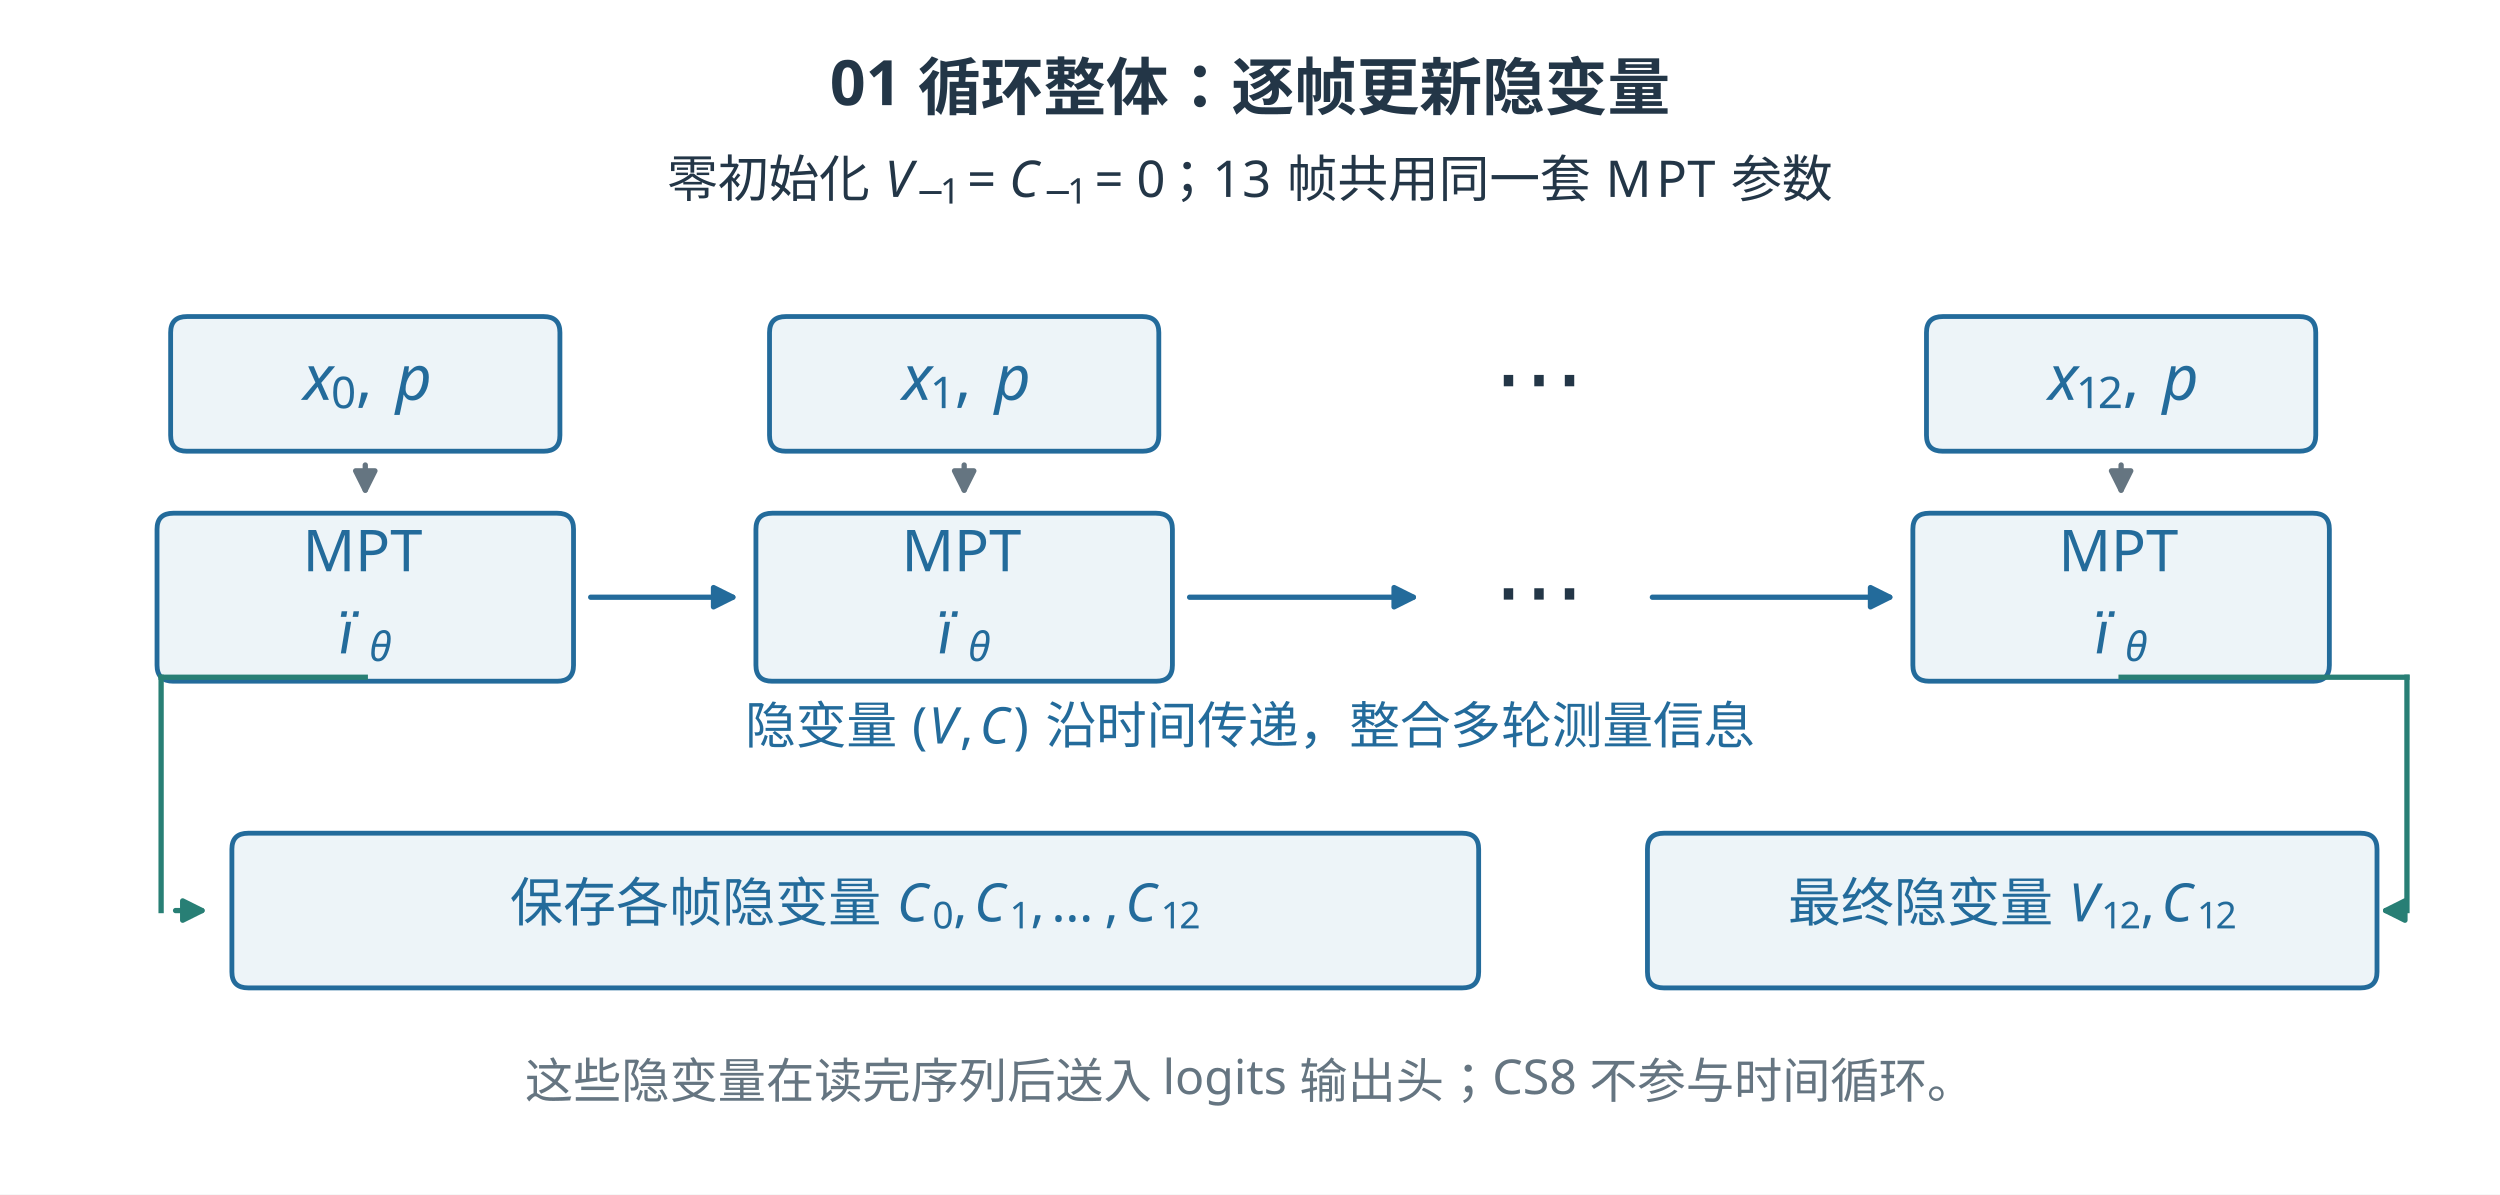
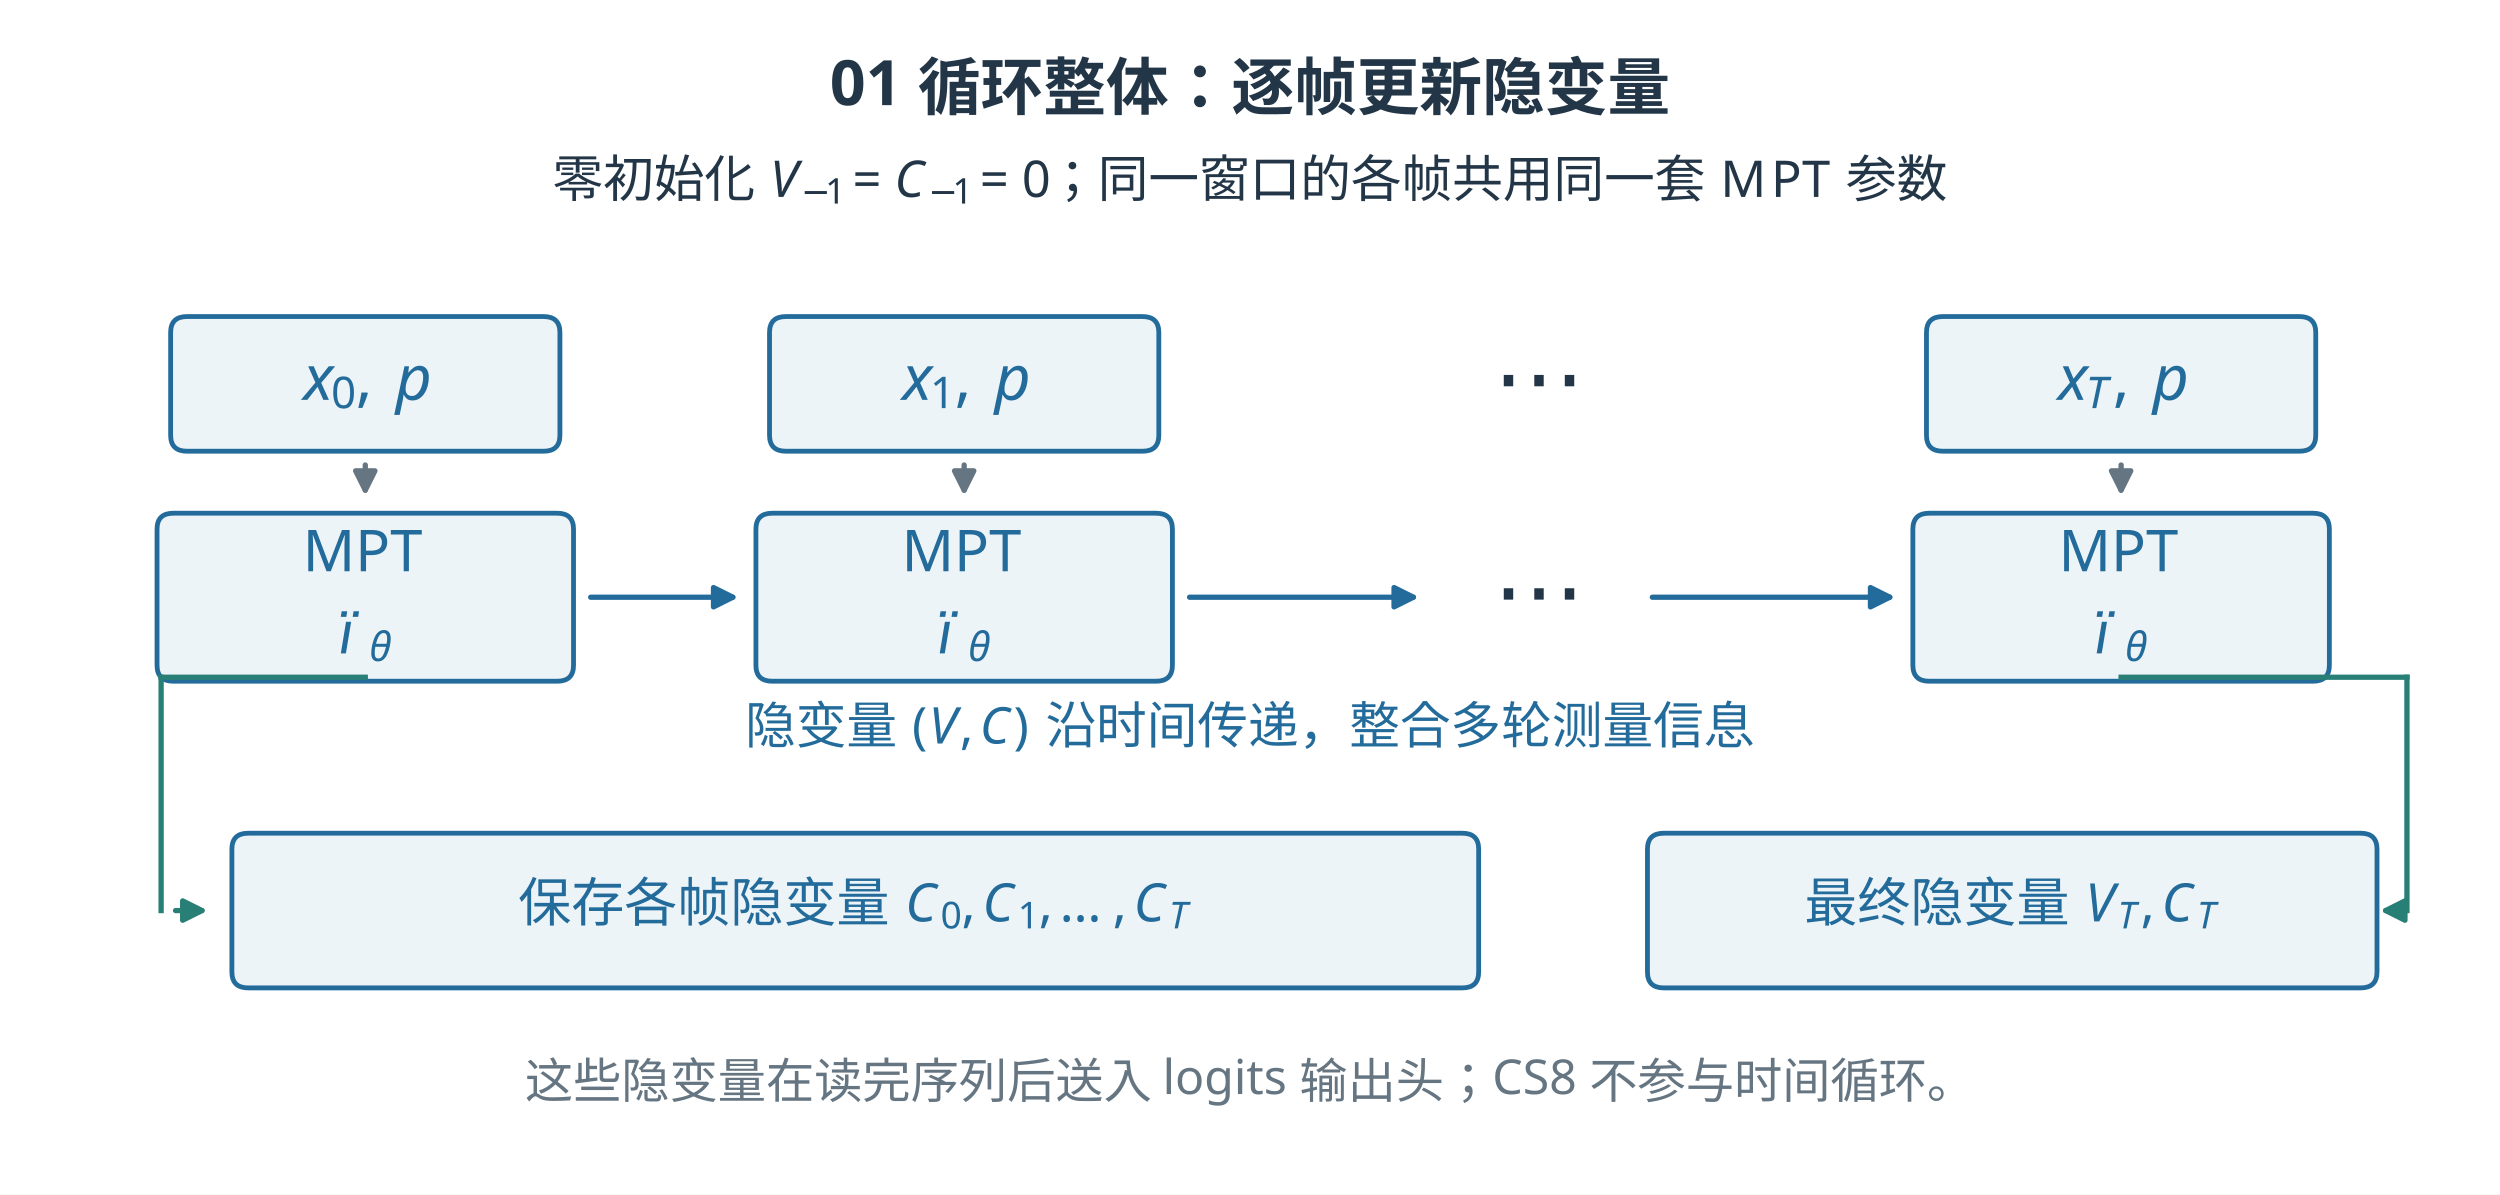
<svg xmlns="http://www.w3.org/2000/svg" width="518.4pt" height="247.68pt" viewBox="0 0 518.4 247.68" version="1.1">
  <defs>
    <style type="text/css">*{stroke-linejoin: round; stroke-linecap: butt}</style>
  </defs>
  <g id="figure_1">
    <g id="patch_1">
      <path d="M 0 247.68 L 518.4 247.68 L 518.4 0 L 0 0 z " style="fill: #ffffff" />
    </g>
    <g id="axes_1">
      <g id="patch_2">
-         <path d="M 38.771 93.565 L 112.717 93.565 Q 116.104 93.565 116.104 90.248 L 116.104 68.959 Q 116.104 65.641 112.717 65.641 L 38.771 65.641 Q 35.384 65.641 35.384 68.959 L 35.384 90.248 Q 35.384 93.565 38.771 93.565 z " clip-path="url(#p10009bfbcf)" style="fill: #edf4f8; stroke: #236b9b; stroke-linejoin: miter" />
+         <path d="M 38.771 93.565 L 112.717 93.565 Q 116.104 93.565 116.104 90.248 L 116.104 68.959 Q 116.104 65.641 112.717 65.641 L 38.771 65.641 Q 35.384 65.641 35.384 68.959 L 35.384 90.248 Q 35.384 93.565 38.771 93.565 z " clip-path="url(#p506cefe2a1)" style="fill: #edf4f8; stroke: #236b9b; stroke-linejoin: miter" />
      </g>
      <g id="patch_3">
-         <path d="M 75.744 96.425 Q 75.744 99.646 75.744 101.637 " clip-path="url(#p10009bfbcf)" style="fill: none; stroke: #657581; stroke-width: 1.1; stroke-linecap: round" />
-         <path d="M 77.744 97.637 L 75.744 101.637 L 73.744 97.637 z " clip-path="url(#p10009bfbcf)" style="fill: #657581; stroke: #657581; stroke-width: 1.1; stroke-linecap: round" />
+         <path d="M 75.744 96.425 Q 75.744 99.646 75.744 101.637 " clip-path="url(#p506cefe2a1)" style="fill: none; stroke: #657581; stroke-width: 1.1; stroke-linecap: round" />
+         <path d="M 77.744 97.637 L 75.744 101.637 L 73.744 97.637 z " clip-path="url(#p506cefe2a1)" style="fill: #657581; stroke: #657581; stroke-width: 1.1; stroke-linecap: round" />
      </g>
      <g id="patch_4">
-         <path d="M 35.948 141.258 L 115.54 141.258 Q 118.927 141.258 118.927 137.94 L 118.927 109.74 Q 118.927 106.422 115.54 106.422 L 35.948 106.422 Q 32.561 106.422 32.561 109.74 L 32.561 137.94 Q 32.561 141.258 35.948 141.258 z " clip-path="url(#p10009bfbcf)" style="fill: #edf4f8; stroke: #236b9b; stroke-linejoin: miter" />
+         <path d="M 35.948 141.258 L 115.54 141.258 Q 118.927 141.258 118.927 137.94 L 118.927 109.74 Q 118.927 106.422 115.54 106.422 L 35.948 106.422 Q 32.561 106.422 32.561 109.74 L 32.561 137.94 Q 32.561 141.258 35.948 141.258 z " clip-path="url(#p506cefe2a1)" style="fill: #edf4f8; stroke: #236b9b; stroke-linejoin: miter" />
      </g>
      <g id="patch_5">
-         <path d="M 162.956 93.565 L 236.903 93.565 Q 240.29 93.565 240.29 90.248 L 240.29 68.959 Q 240.29 65.641 236.903 65.641 L 162.956 65.641 Q 159.569 65.641 159.569 68.959 L 159.569 90.248 Q 159.569 93.565 162.956 93.565 z " clip-path="url(#p10009bfbcf)" style="fill: #edf4f8; stroke: #236b9b; stroke-linejoin: miter" />
+         <path d="M 162.956 93.565 L 236.903 93.565 Q 240.29 93.565 240.29 90.248 L 240.29 68.959 Q 240.29 65.641 236.903 65.641 L 162.956 65.641 Q 159.569 65.641 159.569 68.959 L 159.569 90.248 Q 159.569 93.565 162.956 93.565 z " clip-path="url(#p506cefe2a1)" style="fill: #edf4f8; stroke: #236b9b; stroke-linejoin: miter" />
      </g>
      <g id="patch_6">
-         <path d="M 199.93 96.425 Q 199.93 99.646 199.93 101.637 " clip-path="url(#p10009bfbcf)" style="fill: none; stroke: #657581; stroke-width: 1.1; stroke-linecap: round" />
-         <path d="M 201.93 97.637 L 199.93 101.637 L 197.93 97.637 z " clip-path="url(#p10009bfbcf)" style="fill: #657581; stroke: #657581; stroke-width: 1.1; stroke-linecap: round" />
+         <path d="M 199.93 96.425 Q 199.93 99.646 199.93 101.637 " clip-path="url(#p506cefe2a1)" style="fill: none; stroke: #657581; stroke-width: 1.1; stroke-linecap: round" />
+         <path d="M 201.93 97.637 L 199.93 101.637 L 197.93 97.637 z " clip-path="url(#p506cefe2a1)" style="fill: #657581; stroke: #657581; stroke-width: 1.1; stroke-linecap: round" />
      </g>
      <g id="patch_7">
-         <path d="M 160.134 141.258 L 239.725 141.258 Q 243.112 141.258 243.112 137.94 L 243.112 109.74 Q 243.112 106.422 239.725 106.422 L 160.134 106.422 Q 156.747 106.422 156.747 109.74 L 156.747 137.94 Q 156.747 141.258 160.134 141.258 z " clip-path="url(#p10009bfbcf)" style="fill: #edf4f8; stroke: #236b9b; stroke-linejoin: miter" />
+         <path d="M 160.134 141.258 L 239.725 141.258 Q 243.112 141.258 243.112 137.94 L 243.112 109.74 Q 243.112 106.422 239.725 106.422 L 160.134 106.422 Q 156.747 106.422 156.747 109.74 L 156.747 137.94 Q 156.747 141.258 160.134 141.258 z " clip-path="url(#p506cefe2a1)" style="fill: #edf4f8; stroke: #236b9b; stroke-linejoin: miter" />
      </g>
      <g id="patch_8">
-         <path d="M 402.86 93.565 L 476.807 93.565 Q 480.194 93.565 480.194 90.248 L 480.194 68.959 Q 480.194 65.641 476.807 65.641 L 402.86 65.641 Q 399.473 65.641 399.473 68.959 L 399.473 90.248 Q 399.473 93.565 402.86 93.565 z " clip-path="url(#p10009bfbcf)" style="fill: #edf4f8; stroke: #236b9b; stroke-linejoin: miter" />
+         <path d="M 402.86 93.565 L 476.807 93.565 Q 480.194 93.565 480.194 90.248 L 480.194 68.959 Q 480.194 65.641 476.807 65.641 L 402.86 65.641 Q 399.473 65.641 399.473 68.959 L 399.473 90.248 Q 399.473 93.565 402.86 93.565 z " clip-path="url(#p506cefe2a1)" style="fill: #edf4f8; stroke: #236b9b; stroke-linejoin: miter" />
      </g>
      <g id="patch_9">
-         <path d="M 439.834 96.425 Q 439.834 99.646 439.834 101.637 " clip-path="url(#p10009bfbcf)" style="fill: none; stroke: #657581; stroke-width: 1.1; stroke-linecap: round" />
-         <path d="M 441.834 97.637 L 439.834 101.637 L 437.834 97.637 z " clip-path="url(#p10009bfbcf)" style="fill: #657581; stroke: #657581; stroke-width: 1.1; stroke-linecap: round" />
+         <path d="M 439.834 96.425 Q 439.834 99.646 439.834 101.637 " clip-path="url(#p506cefe2a1)" style="fill: none; stroke: #657581; stroke-width: 1.1; stroke-linecap: round" />
+         <path d="M 441.834 97.637 L 439.834 101.637 L 437.834 97.637 z " clip-path="url(#p506cefe2a1)" style="fill: #657581; stroke: #657581; stroke-width: 1.1; stroke-linecap: round" />
      </g>
      <g id="patch_10">
-         <path d="M 400.038 141.258 L 479.629 141.258 Q 483.016 141.258 483.016 137.94 L 483.016 109.74 Q 483.016 106.422 479.629 106.422 L 400.038 106.422 Q 396.651 106.422 396.651 109.74 L 396.651 137.94 Q 396.651 141.258 400.038 141.258 z " clip-path="url(#p10009bfbcf)" style="fill: #edf4f8; stroke: #236b9b; stroke-linejoin: miter" />
+         <path d="M 400.038 141.258 L 479.629 141.258 Q 483.016 141.258 483.016 137.94 L 483.016 109.74 Q 483.016 106.422 479.629 106.422 L 400.038 106.422 Q 396.651 106.422 396.651 109.74 L 396.651 137.94 Q 396.651 141.258 400.038 141.258 z " clip-path="url(#p506cefe2a1)" style="fill: #edf4f8; stroke: #236b9b; stroke-linejoin: miter" />
      </g>
      <g id="patch_11">
-         <path d="M 122.488 123.84 Q 137.836 123.84 151.954 123.84 " clip-path="url(#p10009bfbcf)" style="fill: none; stroke: #236b9b; stroke-width: 1.1; stroke-linecap: round" />
-         <path d="M 147.954 121.84 L 151.954 123.84 L 147.954 125.84 z " clip-path="url(#p10009bfbcf)" style="fill: #236b9b; stroke: #236b9b; stroke-width: 1.1; stroke-linecap: round" />
+         <path d="M 122.488 123.84 Q 137.836 123.84 151.954 123.84 " clip-path="url(#p506cefe2a1)" style="fill: none; stroke: #236b9b; stroke-width: 1.1; stroke-linecap: round" />
+         <path d="M 147.954 121.84 L 151.954 123.84 L 147.954 125.84 z " clip-path="url(#p506cefe2a1)" style="fill: #236b9b; stroke: #236b9b; stroke-width: 1.1; stroke-linecap: round" />
      </g>
      <g id="patch_12">
-         <path d="M 246.678 123.84 Q 270.49 123.84 293.072 123.84 " clip-path="url(#p10009bfbcf)" style="fill: none; stroke: #236b9b; stroke-width: 1.1; stroke-linecap: round" />
-         <path d="M 289.072 121.84 L 293.072 123.84 L 289.072 125.84 z " clip-path="url(#p10009bfbcf)" style="fill: #236b9b; stroke: #236b9b; stroke-width: 1.1; stroke-linecap: round" />
+         <path d="M 246.678 123.84 Q 270.49 123.84 293.072 123.84 " clip-path="url(#p506cefe2a1)" style="fill: none; stroke: #236b9b; stroke-width: 1.1; stroke-linecap: round" />
+         <path d="M 289.072 121.84 L 293.072 123.84 L 289.072 125.84 z " clip-path="url(#p506cefe2a1)" style="fill: #236b9b; stroke: #236b9b; stroke-width: 1.1; stroke-linecap: round" />
      </g>
      <g id="patch_13">
-         <path d="M 342.639 123.84 Q 367.864 123.84 391.859 123.84 " clip-path="url(#p10009bfbcf)" style="fill: none; stroke: #236b9b; stroke-width: 1.1; stroke-linecap: round" />
-         <path d="M 387.859 121.84 L 391.859 123.84 L 387.859 125.84 z " clip-path="url(#p10009bfbcf)" style="fill: #236b9b; stroke: #236b9b; stroke-width: 1.1; stroke-linecap: round" />
+         <path d="M 342.639 123.84 Q 367.864 123.84 391.859 123.84 " clip-path="url(#p506cefe2a1)" style="fill: none; stroke: #236b9b; stroke-width: 1.1; stroke-linecap: round" />
+         <path d="M 387.859 121.84 L 391.859 123.84 L 387.859 125.84 z " clip-path="url(#p506cefe2a1)" style="fill: #236b9b; stroke: #236b9b; stroke-width: 1.1; stroke-linecap: round" />
      </g>
      <g id="patch_14">
-         <path d="M 51.471 204.849 L 303.229 204.849 Q 306.616 204.849 306.616 201.531 L 306.616 176.095 Q 306.616 172.777 303.229 172.777 L 51.471 172.777 Q 48.084 172.777 48.084 176.095 L 48.084 201.531 Q 48.084 204.849 51.471 204.849 z " clip-path="url(#p10009bfbcf)" style="fill: #edf4f8; stroke: #236b9b; stroke-linejoin: miter" />
+         <path d="M 51.471 204.849 L 303.229 204.849 Q 306.616 204.849 306.616 201.531 L 306.616 176.095 Q 306.616 172.777 303.229 172.777 L 51.471 172.777 Q 48.084 172.777 48.084 176.095 L 48.084 201.531 Q 48.084 204.849 51.471 204.849 z " clip-path="url(#p506cefe2a1)" style="fill: #edf4f8; stroke: #236b9b; stroke-linejoin: miter" />
      </g>
      <g id="patch_15">
-         <path d="M 345.001 204.849 L 489.508 204.849 Q 492.895 204.849 492.895 201.531 L 492.895 176.095 Q 492.895 172.777 489.508 172.777 L 345.001 172.777 Q 341.614 172.777 341.614 176.095 L 341.614 201.531 Q 341.614 204.849 345.001 204.849 z " clip-path="url(#p10009bfbcf)" style="fill: #edf4f8; stroke: #236b9b; stroke-linejoin: miter" />
+         <path d="M 345.001 204.849 L 489.508 204.849 Q 492.895 204.849 492.895 201.531 L 492.895 176.095 Q 492.895 172.777 489.508 172.777 L 345.001 172.777 Q 341.614 172.777 341.614 176.095 L 341.614 201.531 Q 341.614 204.849 345.001 204.849 z " clip-path="url(#p506cefe2a1)" style="fill: #edf4f8; stroke: #236b9b; stroke-linejoin: miter" />
      </g>
      <g id="patch_16">
-         <path d="M 36.406 188.813 Q 39.758 188.813 41.88 188.813 " clip-path="url(#p10009bfbcf)" style="fill: none; stroke: #287f75; stroke-width: 1.1; stroke-linecap: round" />
-         <path d="M 37.88 186.813 L 41.88 188.813 L 37.88 190.813 z " clip-path="url(#p10009bfbcf)" style="fill: #287f75; stroke: #287f75; stroke-width: 1.1; stroke-linecap: round" />
+         <path d="M 36.406 188.813 Q 39.758 188.813 41.88 188.813 " clip-path="url(#p506cefe2a1)" style="fill: none; stroke: #287f75; stroke-width: 1.1; stroke-linecap: round" />
+         <path d="M 37.88 186.813 L 41.88 188.813 L 37.88 190.813 z " clip-path="url(#p506cefe2a1)" style="fill: #287f75; stroke: #287f75; stroke-width: 1.1; stroke-linecap: round" />
      </g>
      <g id="patch_17">
-         <path d="M 496.102 188.813 Q 494.781 188.813 494.689 188.813 " clip-path="url(#p10009bfbcf)" style="fill: none; stroke: #287f75; stroke-width: 1.1; stroke-linecap: round" />
-         <path d="M 498.689 190.813 L 494.689 188.813 L 498.689 186.813 z " clip-path="url(#p10009bfbcf)" style="fill: #287f75; stroke: #287f75; stroke-width: 1.1; stroke-linecap: round" />
+         <path d="M 496.102 188.813 Q 494.781 188.813 494.689 188.813 " clip-path="url(#p506cefe2a1)" style="fill: none; stroke: #287f75; stroke-width: 1.1; stroke-linecap: round" />
+         <path d="M 498.689 190.813 L 494.689 188.813 L 498.689 186.813 z " clip-path="url(#p506cefe2a1)" style="fill: #287f75; stroke: #287f75; stroke-width: 1.1; stroke-linecap: round" />
      </g>
      <g id="line2d_1">
-         <path d="M 75.744 140.429 L 33.408 140.429 " clip-path="url(#p10009bfbcf)" style="fill: none; stroke: #287f75; stroke-width: 1.1; stroke-linecap: square" />
+         <path d="M 75.744 140.429 L 33.408 140.429 " clip-path="url(#p506cefe2a1)" style="fill: none; stroke: #287f75; stroke-width: 1.1; stroke-linecap: square" />
      </g>
      <g id="line2d_2">
-         <path d="M 33.408 140.429 L 33.408 188.813 " clip-path="url(#p10009bfbcf)" style="fill: none; stroke: #287f75; stroke-width: 1.1; stroke-linecap: square" />
+         <path d="M 33.408 140.429 L 33.408 188.813 " clip-path="url(#p506cefe2a1)" style="fill: none; stroke: #287f75; stroke-width: 1.1; stroke-linecap: square" />
      </g>
      <g id="line2d_3">
-         <path d="M 439.834 140.429 L 499.104 140.429 " clip-path="url(#p10009bfbcf)" style="fill: none; stroke: #287f75; stroke-width: 1.1; stroke-linecap: square" />
+         <path d="M 439.834 140.429 L 499.104 140.429 " clip-path="url(#p506cefe2a1)" style="fill: none; stroke: #287f75; stroke-width: 1.1; stroke-linecap: square" />
      </g>
      <g id="line2d_4">
-         <path d="M 499.104 140.429 L 499.104 188.813 " clip-path="url(#p10009bfbcf)" style="fill: none; stroke: #287f75; stroke-width: 1.1; stroke-linecap: square" />
+         <path d="M 499.104 140.429 L 499.104 188.813 " clip-path="url(#p506cefe2a1)" style="fill: none; stroke: #287f75; stroke-width: 1.1; stroke-linecap: square" />
      </g>
      <g id="text_1">
        <text style="font-weight: 700; font-size: 13px; font-family: 'Microsoft YaHei'; text-anchor: middle; fill: #233647" x="259.2" y="21.805" transform="rotate(-0 259.2 21.80472)">01  循环整体：逐帧更新隐变量</text>
      </g>
      <g id="text_2">
-         <g style="fill: #233647" transform="translate(138.345 41.0228)">
+         <g style="fill: #233647" transform="translate(114.5625 41.0228)">
          <text>
            <tspan x="0" y="-0.188" style="font-size: 10.5px; font-family: 'Microsoft YaHei'; fill: #233647">零</tspan>
            <tspan x="10.5" y="-0.188" style="font-size: 10.5px; font-family: 'Microsoft YaHei'; fill: #233647">初</tspan>
            <tspan x="21" y="-0.188" style="font-size: 10.5px; font-family: 'Microsoft YaHei'; fill: #233647">始</tspan>
            <tspan x="31.5" y="-0.188" style="font-size: 10.5px; font-family: 'Microsoft YaHei'; fill: #233647">化</tspan>
            <tspan x="42" y="-0.188" style="font-size: 10.5px; font-family: 'Microsoft YaHei'; fill: #233647"> </tspan>
            <tspan x="102.57" y="-0.188" style="font-size: 10.5px; font-family: 'Microsoft YaHei'; fill: #233647">；</tspan>
-             <tspan x="113.07" y="-0.188" style="font-size: 10.5px; font-family: 'Microsoft YaHei'; fill: #233647">1</tspan>
-             <tspan x="119.228" y="-0.188" style="font-size: 10.5px; font-family: 'Microsoft YaHei'; fill: #233647">3</tspan>
-             <tspan x="125.385" y="-0.188" style="font-size: 10.5px; font-family: 'Microsoft YaHei'; fill: #233647"> </tspan>
-             <tspan x="128.492" y="-0.188" style="font-size: 10.5px; font-family: 'Microsoft YaHei'; fill: #233647">帧</tspan>
-             <tspan x="138.992" y="-0.188" style="font-size: 10.5px; font-family: 'Microsoft YaHei'; fill: #233647">共</tspan>
-             <tspan x="149.492" y="-0.188" style="font-size: 10.5px; font-family: 'Microsoft YaHei'; fill: #233647">用</tspan>
-             <tspan x="159.992" y="-0.188" style="font-size: 10.5px; font-family: 'Microsoft YaHei'; fill: #233647">同</tspan>
-             <tspan x="170.492" y="-0.188" style="font-size: 10.5px; font-family: 'Microsoft YaHei'; fill: #233647">一</tspan>
-             <tspan x="180.992" y="-0.188" style="font-size: 10.5px; font-family: 'Microsoft YaHei'; fill: #233647">套</tspan>
-             <tspan x="191.492" y="-0.188" style="font-size: 10.5px; font-family: 'Microsoft YaHei'; fill: #233647"> </tspan>
-             <tspan x="194.599" y="-0.188" style="font-size: 10.5px; font-family: 'Microsoft YaHei'; fill: #233647">M</tspan>
-             <tspan x="205.108" y="-0.188" style="font-size: 10.5px; font-family: 'Microsoft YaHei'; fill: #233647">P</tspan>
-             <tspan x="211.532" y="-0.188" style="font-size: 10.5px; font-family: 'Microsoft YaHei'; fill: #233647">T</tspan>
-             <tspan x="217.551" y="-0.188" style="font-size: 10.5px; font-family: 'Microsoft YaHei'; fill: #233647"> </tspan>
-             <tspan x="220.658" y="-0.188" style="font-size: 10.5px; font-family: 'Microsoft YaHei'; fill: #233647">参</tspan>
-             <tspan x="231.158" y="-0.188" style="font-size: 10.5px; font-family: 'Microsoft YaHei'; fill: #233647">数</tspan>
+             <tspan x="113.07" y="-0.188" style="font-size: 10.5px; font-family: 'Microsoft YaHei'; fill: #233647">同</tspan>
+             <tspan x="123.57" y="-0.188" style="font-size: 10.5px; font-family: 'Microsoft YaHei'; fill: #233647">一</tspan>
+             <tspan x="134.07" y="-0.188" style="font-size: 10.5px; font-family: 'Microsoft YaHei'; fill: #233647">窗</tspan>
+             <tspan x="144.57" y="-0.188" style="font-size: 10.5px; font-family: 'Microsoft YaHei'; fill: #233647">口</tspan>
+             <tspan x="155.07" y="-0.188" style="font-size: 10.5px; font-family: 'Microsoft YaHei'; fill: #233647">的</tspan>
+             <tspan x="165.57" y="-0.188" style="font-size: 10.5px; font-family: 'Microsoft YaHei'; fill: #233647">各</tspan>
+             <tspan x="176.07" y="-0.188" style="font-size: 10.5px; font-family: 'Microsoft YaHei'; fill: #233647">帧</tspan>
+             <tspan x="186.57" y="-0.188" style="font-size: 10.5px; font-family: 'Microsoft YaHei'; fill: #233647">共</tspan>
+             <tspan x="197.07" y="-0.188" style="font-size: 10.5px; font-family: 'Microsoft YaHei'; fill: #233647">用</tspan>
+             <tspan x="207.57" y="-0.188" style="font-size: 10.5px; font-family: 'Microsoft YaHei'; fill: #233647">同</tspan>
+             <tspan x="218.07" y="-0.188" style="font-size: 10.5px; font-family: 'Microsoft YaHei'; fill: #233647">一</tspan>
+             <tspan x="228.57" y="-0.188" style="font-size: 10.5px; font-family: 'Microsoft YaHei'; fill: #233647">套</tspan>
+             <tspan x="239.07" y="-0.188" style="font-size: 10.5px; font-family: 'Microsoft YaHei'; fill: #233647"> </tspan>
+             <tspan x="242.177" y="-0.188" style="font-size: 10.5px; font-family: 'Microsoft YaHei'; fill: #233647">M</tspan>
+             <tspan x="252.686" y="-0.188" style="font-size: 10.5px; font-family: 'Microsoft YaHei'; fill: #233647">P</tspan>
+             <tspan x="259.11" y="-0.188" style="font-size: 10.5px; font-family: 'Microsoft YaHei'; fill: #233647">T</tspan>
+             <tspan x="265.129" y="-0.188" style="font-size: 10.5px; font-family: 'Microsoft YaHei'; fill: #233647"> </tspan>
+             <tspan x="268.236" y="-0.188" style="font-size: 10.5px; font-family: 'Microsoft YaHei'; fill: #233647">参</tspan>
+             <tspan x="278.736" y="-0.188" style="font-size: 10.5px; font-family: 'Microsoft YaHei'; fill: #233647">数</tspan>
            <tspan x="45.107" y="-0.188" style="font-style: italic; font-size: 10.5px; font-family: 'STIXGeneral'; fill: #233647">V</tspan>
            <tspan x="70.92" y="-0.188" style="font-style: italic; font-size: 10.5px; font-family: 'STIXGeneral'; fill: #233647">C</tspan>
            <tspan x="51.522" y="1.2" style="font-size: 7.35px; font-family: 'STIXGeneral'; fill: #233647">−</tspan>
            <tspan x="56.557" y="1.2" style="font-size: 7.35px; font-family: 'STIXGeneral'; fill: #233647">1</tspan>
            <tspan x="77.923" y="1.2" style="font-size: 7.35px; font-family: 'STIXGeneral'; fill: #233647">−</tspan>
            <tspan x="82.958" y="1.2" style="font-size: 7.35px; font-family: 'STIXGeneral'; fill: #233647">1</tspan>
            <tspan x="62.211" y="-0.188" style="font-size: 10.5px; font-family: 'STIXGeneral'; fill: #233647">=</tspan>
            <tspan x="88.612" y="-0.188" style="font-size: 10.5px; font-family: 'STIXGeneral'; fill: #233647">=</tspan>
            <tspan x="97.32" y="-0.188" style="font-size: 10.5px; font-family: 'STIXGeneral'; fill: #233647">0</tspan>
          </text>
        </g>
      </g>
      <g id="text_3">
        <g style="fill: #236b9b" transform="translate(62.874 83.18328)">
          <text>
            <tspan x="0" y="-0.266" style="font-style: italic; font-size: 13px; font-family: 'STIXGeneral'; fill: #236b9b">x</tspan>
            <tspan x="19.151" y="-0.266" style="font-style: italic; font-size: 13px; font-family: 'STIXGeneral'; fill: #236b9b">p</tspan>
            <tspan x="5.772" y="1.455" style="font-size: 9.1px; font-family: 'STIXGeneral'; fill: #236b9b">0</tspan>
            <tspan x="10.895" y="-0.266" style="font-size: 13px; font-family: 'STIXGeneral'; fill: #236b9b">,</tspan>
          </text>
        </g>
      </g>
      <g id="text_4">
        <text style="font-size: 12px; font-family: 'Microsoft YaHei'; fill: #236b9b" transform="translate(62.77087 118.4587)">MPT</text>
        <g style="fill: #236b9b" transform="translate(70.284 135.8306)">
          <text>
            <tspan x="0" y="-0.344" style="font-style: italic; font-size: 12px; font-family: 'STIXNonUnicode'; fill: #236b9b"></tspan>
            <tspan x="6.293" y="1.245" style="font-style: italic; font-size: 8.4px; font-family: 'STIXGeneral'; fill: #236b9b">θ</tspan>
          </text>
        </g>
      </g>
      <g id="text_5">
        <g style="fill: #236b9b" transform="translate(187.0596 83.18328)">
          <text>
            <tspan x="0" y="-0.266" style="font-style: italic; font-size: 13px; font-family: 'STIXGeneral'; fill: #236b9b">x</tspan>
            <tspan x="19.151" y="-0.266" style="font-style: italic; font-size: 13px; font-family: 'STIXGeneral'; fill: #236b9b">p</tspan>
            <tspan x="5.772" y="1.455" style="font-size: 9.1px; font-family: 'STIXGeneral'; fill: #236b9b">1</tspan>
            <tspan x="10.895" y="-0.266" style="font-size: 13px; font-family: 'STIXGeneral'; fill: #236b9b">,</tspan>
          </text>
        </g>
      </g>
      <g id="text_6">
        <text style="font-size: 12px; font-family: 'Microsoft YaHei'; fill: #236b9b" transform="translate(186.9565 118.4587)">MPT</text>
        <g style="fill: #236b9b" transform="translate(194.4696 135.8306)">
          <text>
            <tspan x="0" y="-0.344" style="font-style: italic; font-size: 12px; font-family: 'STIXNonUnicode'; fill: #236b9b"></tspan>
            <tspan x="6.293" y="1.245" style="font-style: italic; font-size: 8.4px; font-family: 'STIXGeneral'; fill: #236b9b">θ</tspan>
          </text>
        </g>
      </g>
      <g id="text_7">
        <g style="fill: #233647" transform="translate(309.6354 84.83562)">
          <text>
            <tspan x="0" y="-0" style="font-size: 19px; font-family: 'STIXGeneral'; fill: #233647">⋯</tspan>
          </text>
        </g>
      </g>
      <g id="text_8">
        <g style="fill: #233647" transform="translate(309.6354 129.0724)">
          <text>
            <tspan x="0" y="-0" style="font-size: 19px; font-family: 'STIXGeneral'; fill: #233647">⋯</tspan>
          </text>
        </g>
      </g>
      <g id="text_9">
-         <g style="fill: #236b9b" transform="translate(424.6886 83.18328)">
+         <g style="fill: #236b9b" transform="translate(426.7036 83.18328)">
          <text>
            <tspan x="0" y="-0.266" style="font-style: italic; font-size: 13px; font-family: 'STIXGeneral'; fill: #236b9b">x</tspan>
-             <tspan x="23.701" y="-0.266" style="font-style: italic; font-size: 13px; font-family: 'STIXGeneral'; fill: #236b9b">p</tspan>
-             <tspan x="5.772" y="1.455" style="font-size: 9.1px; font-family: 'STIXGeneral'; fill: #236b9b">1</tspan>
-             <tspan x="10.322" y="1.455" style="font-size: 9.1px; font-family: 'STIXGeneral'; fill: #236b9b">2</tspan>
-             <tspan x="15.445" y="-0.266" style="font-size: 13px; font-family: 'STIXGeneral'; fill: #236b9b">,</tspan>
+             <tspan x="19.661" y="-0.266" style="font-style: italic; font-size: 13px; font-family: 'STIXGeneral'; fill: #236b9b">p</tspan>
+             <tspan x="5.772" y="1.455" style="font-style: italic; font-size: 9.1px; font-family: 'STIXGeneral'; fill: #236b9b">T</tspan>
+             <tspan x="11.405" y="-0.266" style="font-size: 13px; font-family: 'STIXGeneral'; fill: #236b9b">,</tspan>
          </text>
        </g>
      </g>
      <g id="text_10">
        <text style="font-size: 12px; font-family: 'Microsoft YaHei'; fill: #236b9b" transform="translate(426.8605 118.4587)">MPT</text>
        <g style="fill: #236b9b" transform="translate(434.3736 135.8306)">
          <text>
            <tspan x="0" y="-0.344" style="font-style: italic; font-size: 12px; font-family: 'STIXNonUnicode'; fill: #236b9b"></tspan>
            <tspan x="6.293" y="1.245" style="font-style: italic; font-size: 8.4px; font-family: 'STIXGeneral'; fill: #236b9b">θ</tspan>
          </text>
        </g>
      </g>
      <g id="text_11">
        <g style="fill: #236b9b" transform="translate(154.515 154.3796)">
          <text>
            <tspan x="0" y="-0.203" style="font-size: 10.5px; font-family: 'Microsoft YaHei'; fill: #236b9b">隐</tspan>
            <tspan x="10.5" y="-0.203" style="font-size: 10.5px; font-family: 'Microsoft YaHei'; fill: #236b9b">变</tspan>
            <tspan x="21" y="-0.203" style="font-size: 10.5px; font-family: 'Microsoft YaHei'; fill: #236b9b">量</tspan>
            <tspan x="31.5" y="-0.203" style="font-size: 10.5px; font-family: 'Microsoft YaHei'; fill: #236b9b"> </tspan>
            <tspan x="59.16" y="-0.203" style="font-size: 10.5px; font-family: 'Microsoft YaHei'; fill: #236b9b"> </tspan>
            <tspan x="62.267" y="-0.203" style="font-size: 10.5px; font-family: 'Microsoft YaHei'; fill: #236b9b">沿</tspan>
            <tspan x="72.767" y="-0.203" style="font-size: 10.5px; font-family: 'Microsoft YaHei'; fill: #236b9b">时</tspan>
            <tspan x="83.267" y="-0.203" style="font-size: 10.5px; font-family: 'Microsoft YaHei'; fill: #236b9b">间</tspan>
            <tspan x="93.767" y="-0.203" style="font-size: 10.5px; font-family: 'Microsoft YaHei'; fill: #236b9b">传</tspan>
            <tspan x="104.267" y="-0.203" style="font-size: 10.5px; font-family: 'Microsoft YaHei'; fill: #236b9b">递</tspan>
            <tspan x="114.767" y="-0.203" style="font-size: 10.5px; font-family: 'Microsoft YaHei'; fill: #236b9b">，</tspan>
            <tspan x="125.267" y="-0.203" style="font-size: 10.5px; font-family: 'Microsoft YaHei'; fill: #236b9b">整</tspan>
            <tspan x="135.767" y="-0.203" style="font-size: 10.5px; font-family: 'Microsoft YaHei'; fill: #236b9b">合</tspan>
            <tspan x="146.267" y="-0.203" style="font-size: 10.5px; font-family: 'Microsoft YaHei'; fill: #236b9b">多</tspan>
            <tspan x="156.767" y="-0.203" style="font-size: 10.5px; font-family: 'Microsoft YaHei'; fill: #236b9b">轮</tspan>
            <tspan x="167.267" y="-0.203" style="font-size: 10.5px; font-family: 'Microsoft YaHei'; fill: #236b9b">测</tspan>
            <tspan x="177.767" y="-0.203" style="font-size: 10.5px; font-family: 'Microsoft YaHei'; fill: #236b9b">量</tspan>
            <tspan x="188.267" y="-0.203" style="font-size: 10.5px; font-family: 'Microsoft YaHei'; fill: #236b9b">信</tspan>
            <tspan x="198.767" y="-0.203" style="font-size: 10.5px; font-family: 'Microsoft YaHei'; fill: #236b9b">息</tspan>
            <tspan x="34.607" y="-0.203" style="font-size: 10.5px; font-family: 'STIXGeneral'; fill: #236b9b">(</tspan>
            <tspan x="44.519" y="-0.203" style="font-size: 10.5px; font-family: 'STIXGeneral'; fill: #236b9b">,</tspan>
            <tspan x="55.664" y="-0.203" style="font-size: 10.5px; font-family: 'STIXGeneral'; fill: #236b9b">)</tspan>
            <tspan x="38.103" y="-0.203" style="font-style: italic; font-size: 10.5px; font-family: 'STIXGeneral'; fill: #236b9b">V</tspan>
            <tspan x="48.66" y="-0.203" style="font-style: italic; font-size: 10.5px; font-family: 'STIXGeneral'; fill: #236b9b">C</tspan>
          </text>
        </g>
      </g>
      <g id="text_12">
-         <g style="fill: #236b9b" transform="translate(105.7404 191.8421)">
+         <g style="fill: #236b9b" transform="translate(107.4454 191.8421)">
          <text>
            <tspan x="0" y="-0.781" style="font-size: 11px; font-family: 'Microsoft YaHei'; fill: #236b9b">保</tspan>
            <tspan x="11" y="-0.781" style="font-size: 11px; font-family: 'Microsoft YaHei'; fill: #236b9b">存</tspan>
            <tspan x="22" y="-0.781" style="font-size: 11px; font-family: 'Microsoft YaHei'; fill: #236b9b">各</tspan>
            <tspan x="33" y="-0.781" style="font-size: 11px; font-family: 'Microsoft YaHei'; fill: #236b9b">帧</tspan>
            <tspan x="44" y="-0.781" style="font-size: 11px; font-family: 'Microsoft YaHei'; fill: #236b9b">隐</tspan>
            <tspan x="55" y="-0.781" style="font-size: 11px; font-family: 'Microsoft YaHei'; fill: #236b9b">变</tspan>
            <tspan x="66" y="-0.781" style="font-size: 11px; font-family: 'Microsoft YaHei'; fill: #236b9b">量</tspan>
            <tspan x="77" y="-0.781" style="font-size: 11px; font-family: 'Microsoft YaHei'; fill: #236b9b"> </tspan>
            <tspan x="80.255" y="-0.781" style="font-style: italic; font-size: 11px; font-family: 'STIXGeneral'; fill: #236b9b">C</tspan>
            <tspan x="96.265" y="-0.781" style="font-style: italic; font-size: 11px; font-family: 'STIXGeneral'; fill: #236b9b">C</tspan>
            <tspan x="127.613" y="-0.781" style="font-style: italic; font-size: 11px; font-family: 'STIXGeneral'; fill: #236b9b">C</tspan>
            <tspan x="87.592" y="0.672" style="font-size: 7.7px; font-family: 'STIXGeneral'; fill: #236b9b">0</tspan>
            <tspan x="103.602" y="0.672" style="font-size: 7.7px; font-family: 'STIXGeneral'; fill: #236b9b">1</tspan>
-             <tspan x="134.95" y="0.672" style="font-size: 7.7px; font-family: 'STIXGeneral'; fill: #236b9b">1</tspan>
-             <tspan x="138.8" y="0.672" style="font-size: 7.7px; font-family: 'STIXGeneral'; fill: #236b9b">2</tspan>
            <tspan x="91.926" y="-0.781" style="font-size: 11px; font-family: 'STIXGeneral'; fill: #236b9b">,</tspan>
            <tspan x="107.936" y="-0.781" style="font-size: 11px; font-family: 'STIXGeneral'; fill: #236b9b">,</tspan>
            <tspan x="112.274" y="-0.781" style="font-size: 11px; font-family: 'STIXGeneral'; fill: #236b9b">…</tspan>
            <tspan x="123.274" y="-0.781" style="font-size: 11px; font-family: 'STIXGeneral'; fill: #236b9b">,</tspan>
+             <tspan x="134.95" y="0.672" style="font-style: italic; font-size: 7.7px; font-family: 'STIXGeneral'; fill: #236b9b">T</tspan>
          </text>
        </g>
      </g>
      <g id="text_13">
-         <g style="fill: #236b9b" transform="translate(370.7244 191.8421)">
+         <g style="fill: #236b9b" transform="translate(374.1344 191.8421)">
          <text>
            <tspan x="0" y="-0.781" style="font-size: 11px; font-family: 'Microsoft YaHei'; fill: #236b9b">最</tspan>
            <tspan x="11" y="-0.781" style="font-size: 11px; font-family: 'Microsoft YaHei'; fill: #236b9b">终</tspan>
            <tspan x="22" y="-0.781" style="font-size: 11px; font-family: 'Microsoft YaHei'; fill: #236b9b">隐</tspan>
            <tspan x="33" y="-0.781" style="font-size: 11px; font-family: 'Microsoft YaHei'; fill: #236b9b">变</tspan>
            <tspan x="44" y="-0.781" style="font-size: 11px; font-family: 'Microsoft YaHei'; fill: #236b9b">量</tspan>
            <tspan x="55" y="-0.781" style="font-size: 11px; font-family: 'Microsoft YaHei'; fill: #236b9b"> </tspan>
            <tspan x="58.255" y="-0.781" style="font-style: italic; font-size: 11px; font-family: 'STIXGeneral'; fill: #236b9b">V</tspan>
-             <tspan x="77.499" y="-0.781" style="font-style: italic; font-size: 11px; font-family: 'STIXGeneral'; fill: #236b9b">C</tspan>
-             <tspan x="64.976" y="0.672" style="font-size: 7.7px; font-family: 'STIXGeneral'; fill: #236b9b">1</tspan>
-             <tspan x="68.826" y="0.672" style="font-size: 7.7px; font-family: 'STIXGeneral'; fill: #236b9b">2</tspan>
-             <tspan x="84.836" y="0.672" style="font-size: 7.7px; font-family: 'STIXGeneral'; fill: #236b9b">1</tspan>
-             <tspan x="88.686" y="0.672" style="font-size: 7.7px; font-family: 'STIXGeneral'; fill: #236b9b">2</tspan>
-             <tspan x="73.16" y="-0.781" style="font-size: 11px; font-family: 'STIXGeneral'; fill: #236b9b">,</tspan>
+             <tspan x="74.08" y="-0.781" style="font-style: italic; font-size: 11px; font-family: 'STIXGeneral'; fill: #236b9b">C</tspan>
+             <tspan x="64.976" y="0.672" style="font-style: italic; font-size: 7.7px; font-family: 'STIXGeneral'; fill: #236b9b">T</tspan>
+             <tspan x="81.417" y="0.672" style="font-style: italic; font-size: 7.7px; font-family: 'STIXGeneral'; fill: #236b9b">T</tspan>
+             <tspan x="69.741" y="-0.781" style="font-size: 11px; font-family: 'STIXGeneral'; fill: #236b9b">,</tspan>
          </text>
        </g>
      </g>
      <g id="text_14">
        <text style="font-size: 10px; font-family: 'Microsoft YaHei'; text-anchor: middle; fill: #657581" x="259.2" y="227.695" transform="rotate(-0 259.2 227.695)">这些隐变量在读完序列后送入 logits 输出头；CS8 不参与时间循环。</text>
      </g>
    </g>
  </g>
  <defs>
-     <clipPath id="p10009bfbcf">
+     <clipPath id="p506cefe2a1">
      <rect x="5.184" y="4.954" width="508.032" height="237.773" />
    </clipPath>
  </defs>
</svg>
